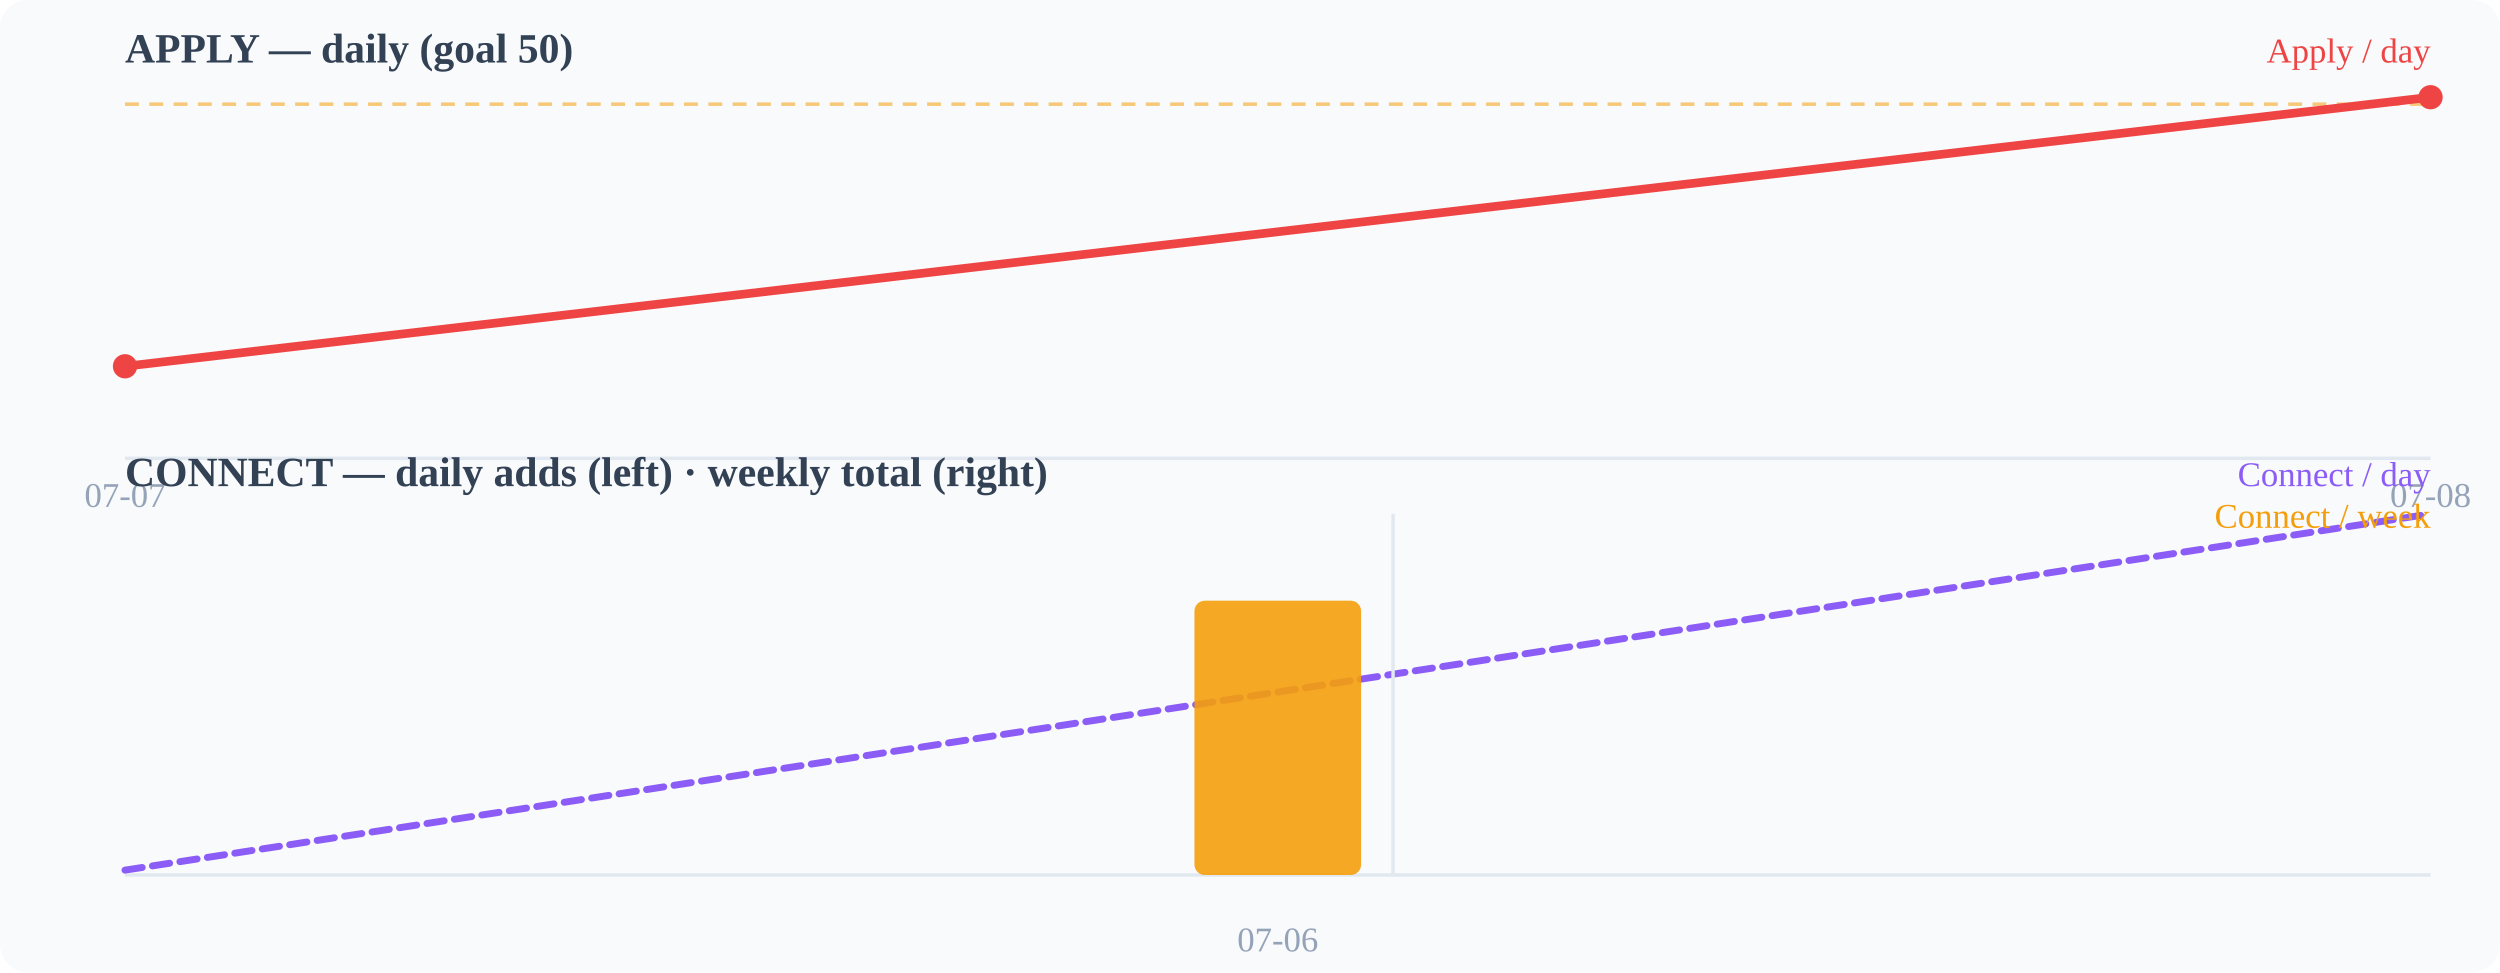
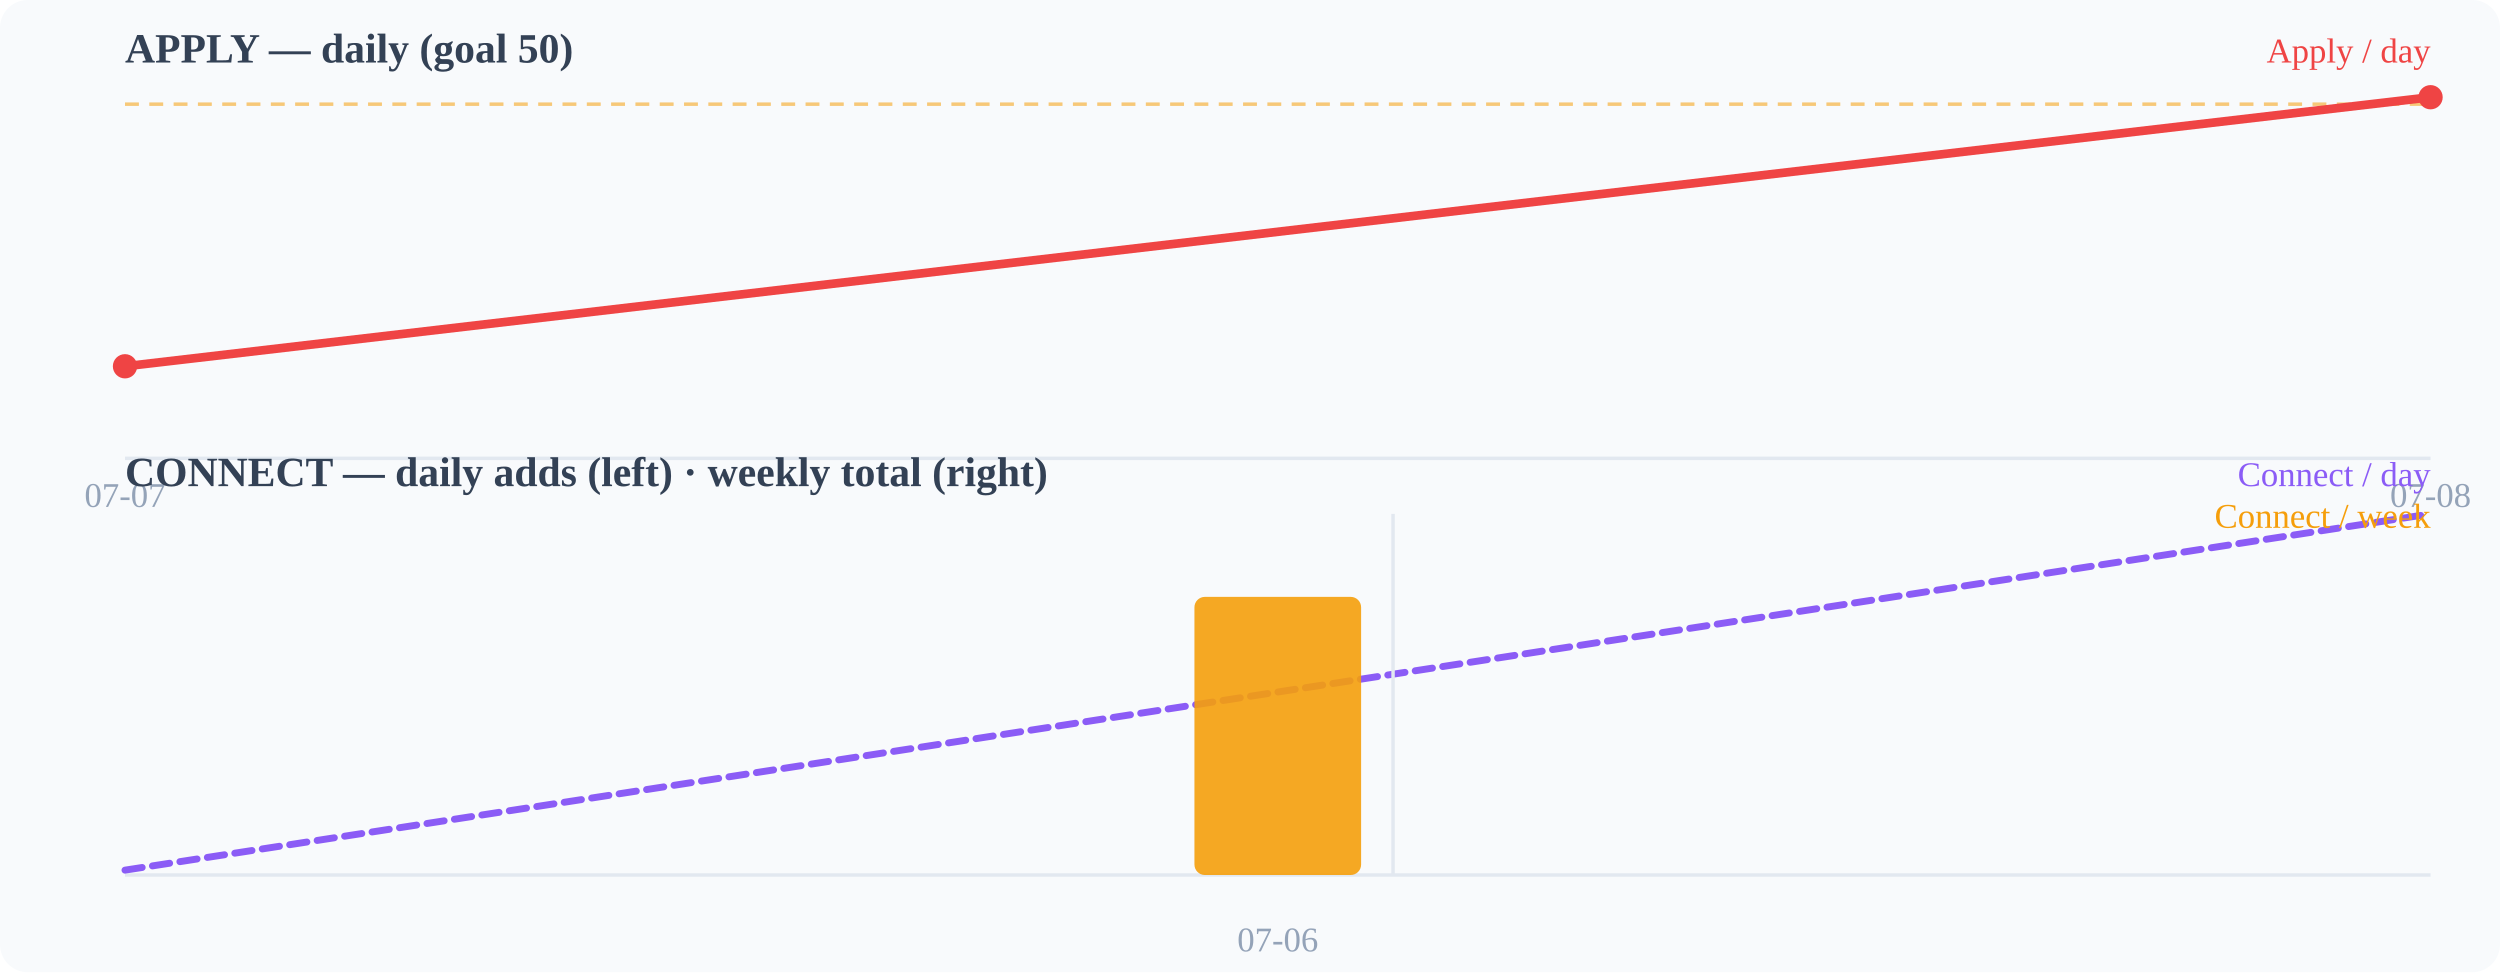
<svg xmlns="http://www.w3.org/2000/svg" width="720" height="280" viewBox="0 0 720 280">
  <rect width="720" height="280" fill="#f8fafc" rx="8" />
  <text x="36" y="18" font-size="12" font-weight="600" fill="#334155">APPLY — daily (goal 50)</text>
  <line x1="36" y1="132" x2="700" y2="132" stroke="#e2e8f0" stroke-width="1" />
  <line x1="36" y1="30.0" x2="700" y2="30.0" stroke="#f59e0b" stroke-width="1" stroke-dasharray="4 3" opacity="0.55" />
  <polyline points="36.0,105.5 700.0,28.0" fill="none" stroke="#ef4444" stroke-width="2.5" stroke-linecap="round" stroke-linejoin="round" />
  <circle cx="36" cy="105.49" r="3.5" fill="#ef4444" />
  <circle cx="700" cy="28" r="3.5" fill="#ef4444" />
  <text x="36" y="146" font-size="10" fill="#94a3b8" text-anchor="middle">07-07</text>
  <text x="700" y="146" font-size="10" fill="#94a3b8" text-anchor="middle">07-08</text>
  <text x="36" y="140" font-size="12" font-weight="600" fill="#334155">CONNECT — daily adds (left) · weekly total (right)</text>
  <line x1="36" y1="252" x2="700" y2="252" stroke="#e2e8f0" stroke-width="1" />
  <polyline points="36.0,250.6 700.0,148.0" fill="none" stroke="#8b5cf6" stroke-width="2" stroke-linecap="round" stroke-linejoin="round" stroke-dasharray="5 3" />
-   <rect x="344.0" y="173.0" width="48" height="79.0" rx="3" fill="#f59e0b" opacity="0.9" />
+   <rect x="344.0" y="171.9" width="48" height="80.1" rx="3" fill="#f59e0b" opacity="0.9" />
  <line x1="401.2" y1="148" x2="401.2" y2="252" stroke="#e2e8f0" stroke-width="1" />
  <text x="368" y="274" font-size="10" fill="#94a3b8" text-anchor="middle">07-06</text>
  <text x="700" y="18" font-size="10" fill="#ef4444" text-anchor="end">Apply / day</text>
  <text x="700" y="140" font-size="10" fill="#8b5cf6" text-anchor="end">Connect / day</text>
  <text x="700" y="152" font-size="10" fill="#f59e0b" text-anchor="end">Connect / week</text>
</svg>
